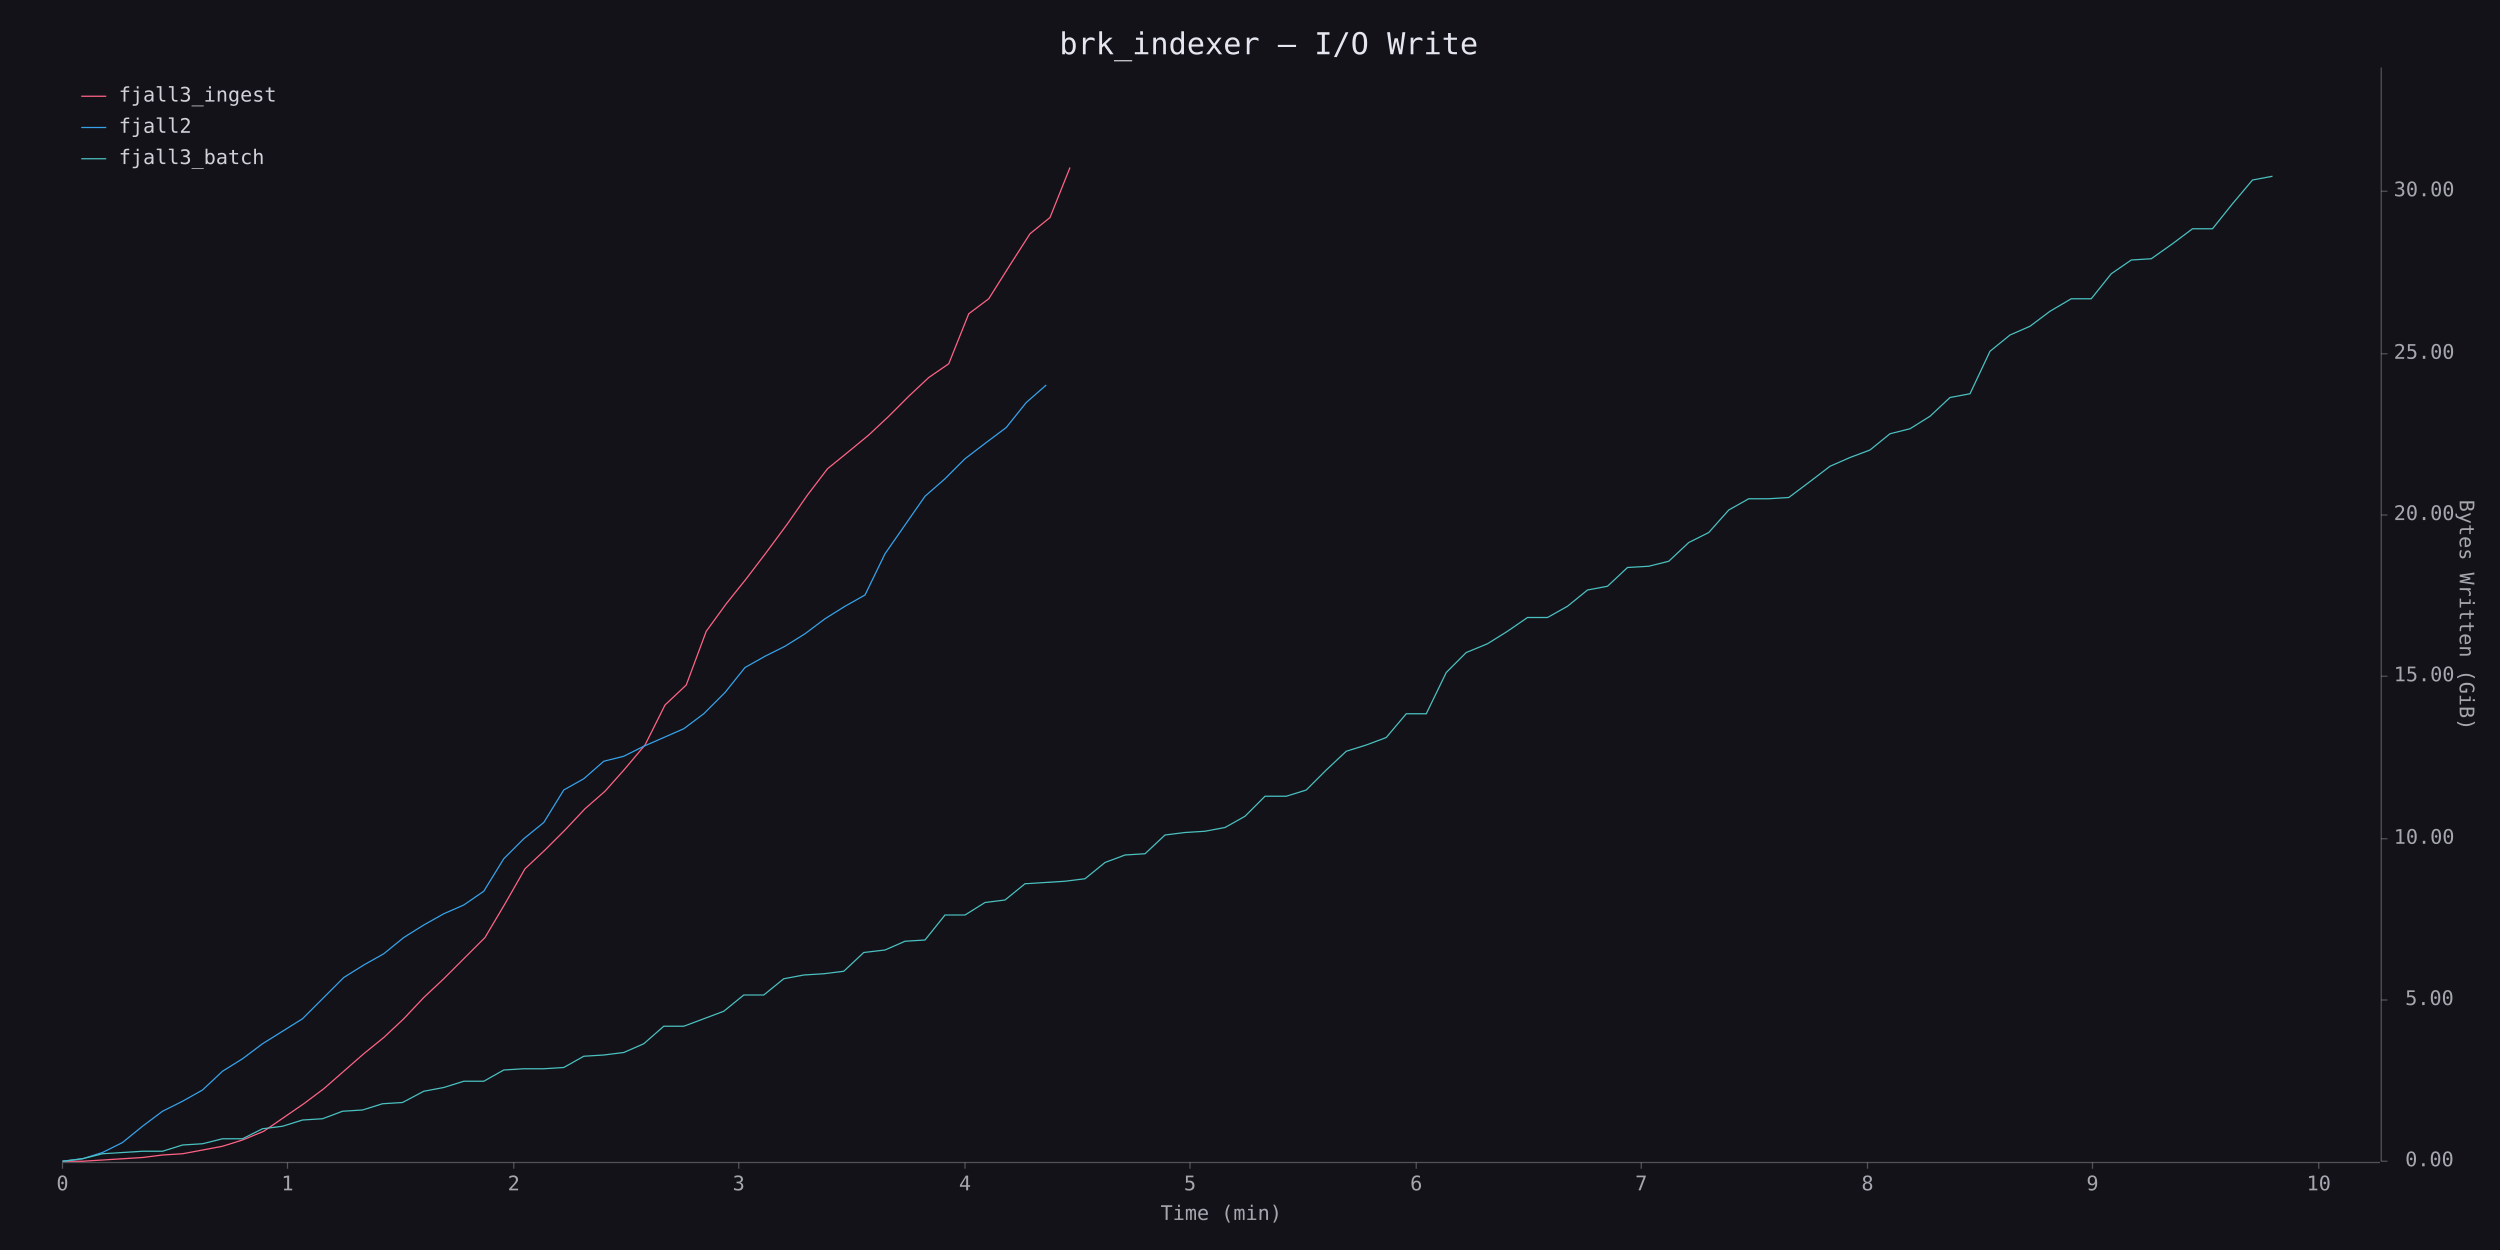
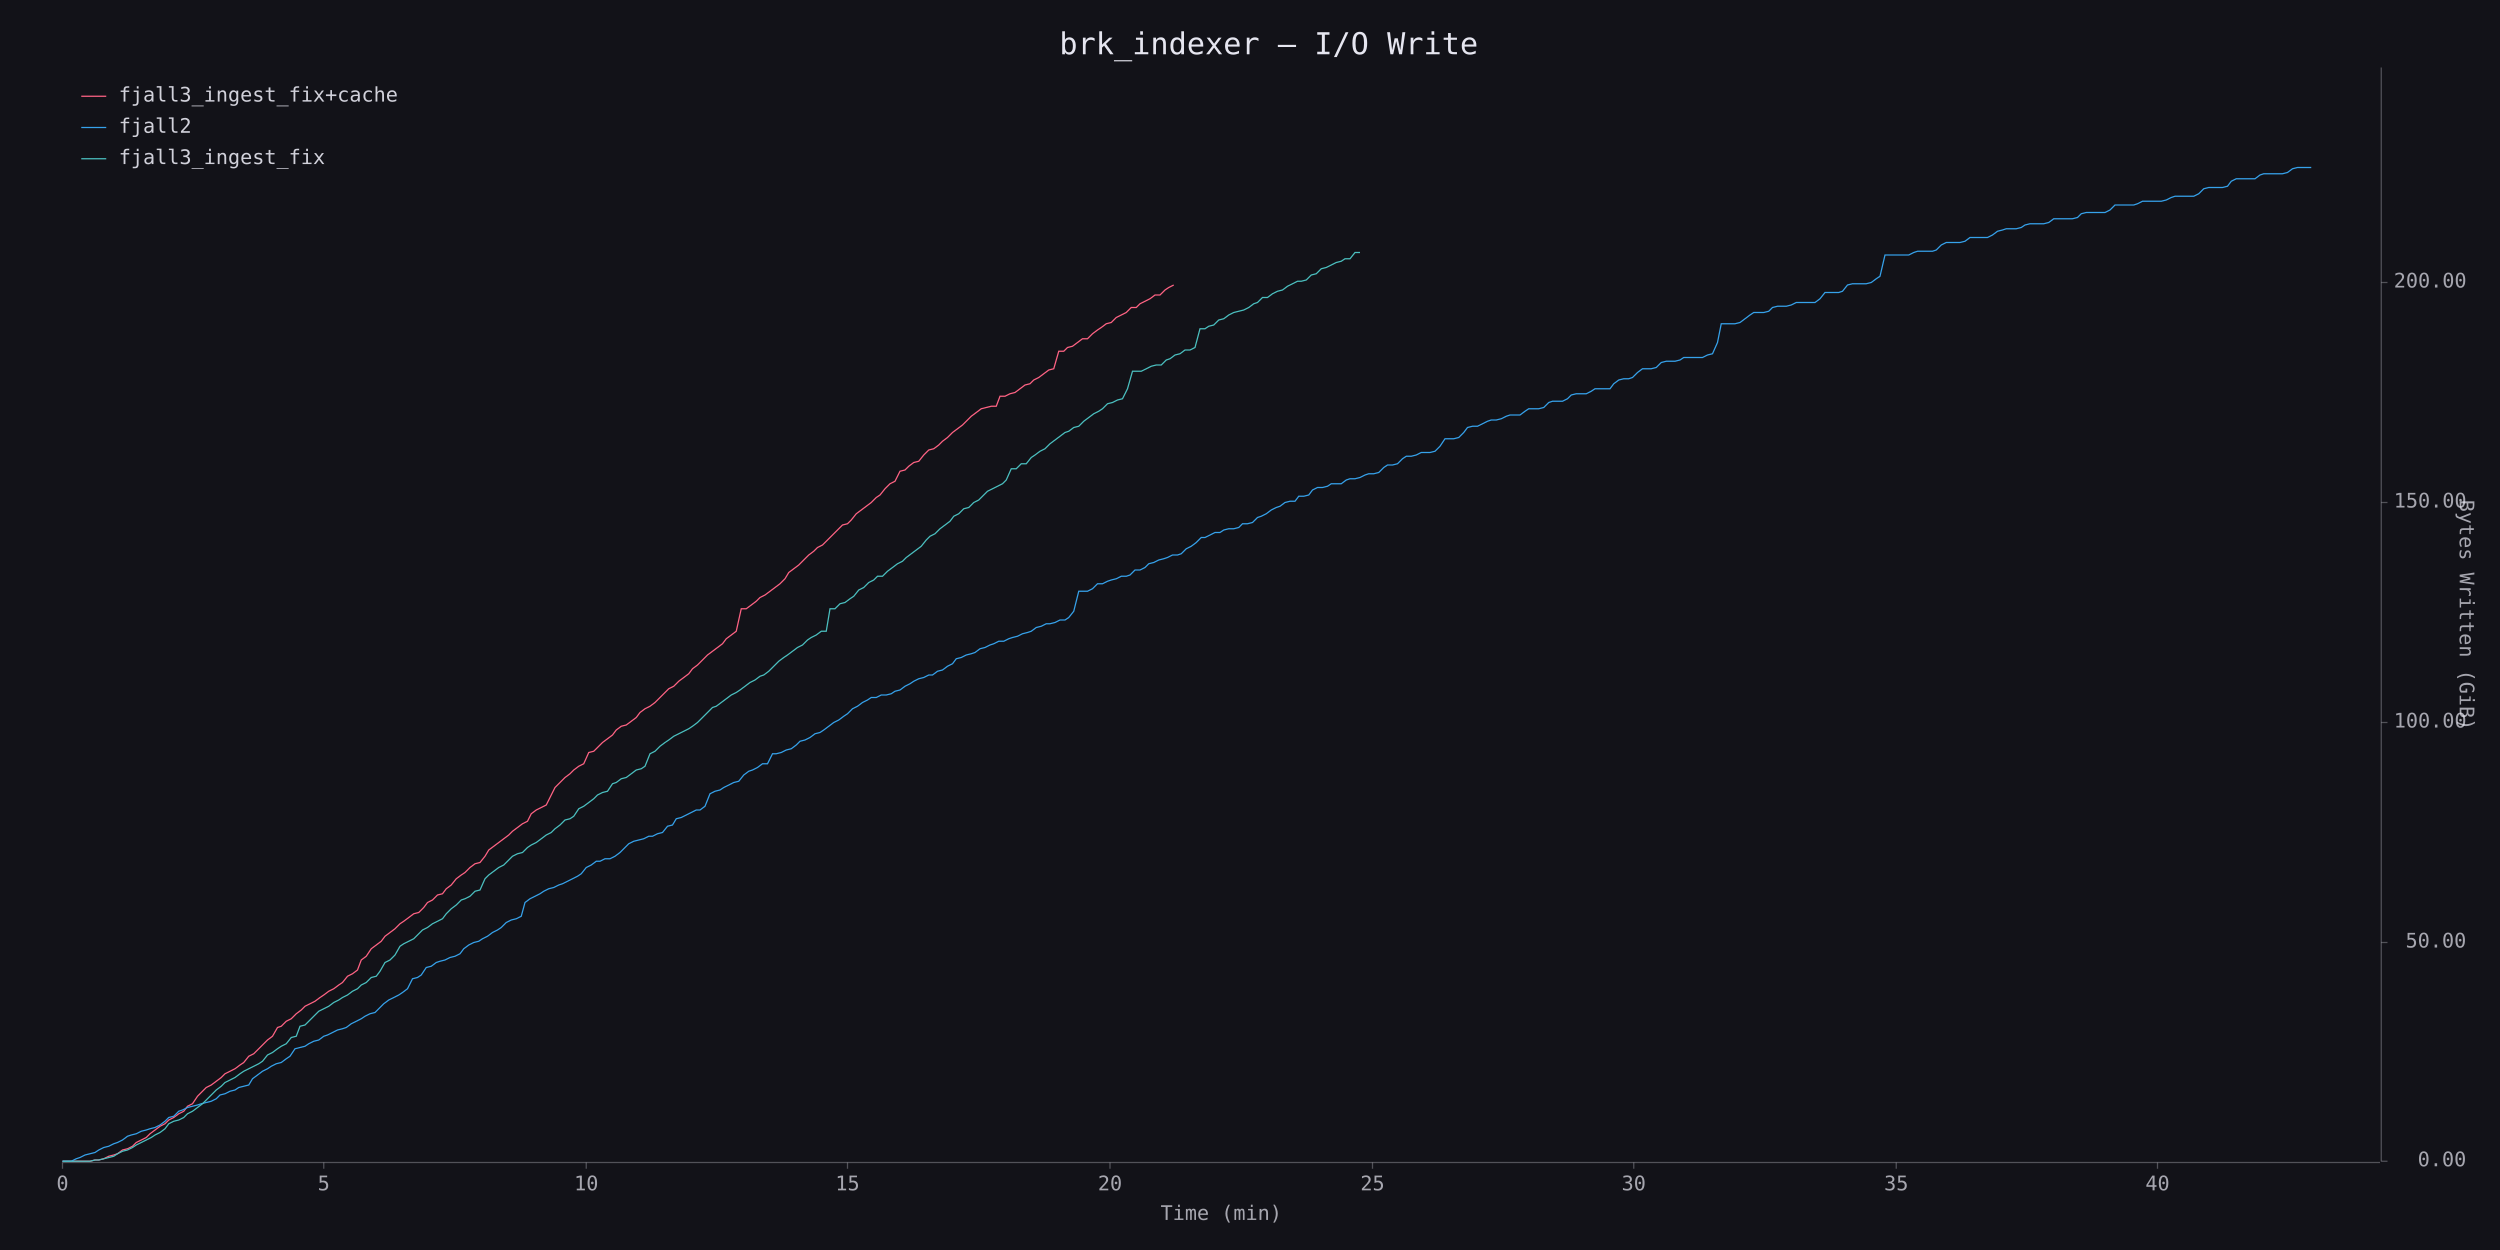
<svg xmlns="http://www.w3.org/2000/svg" width="2000" height="1000" viewBox="0 0 2000 1000">
  <rect x="0" y="0" width="2000" height="1000" opacity="1" fill="#121218" stroke="none" />
  <text x="1015" y="25" dy="0.76em" text-anchor="middle" font-family="monospace" font-size="24.194" opacity="1" fill="#E6E6F0">
brk_indexer — I/O Write
</text>
  <text x="977" y="980" dy="-0.5ex" text-anchor="middle" font-family="monospace" font-size="16.129" opacity="0.7" fill="#E6E6F0">
Time (min)
</text>
  <text x="1980" y="492" dy="0.76em" text-anchor="middle" font-family="monospace" font-size="16.129" opacity="0.7" fill="#E6E6F0" transform="rotate(90, 1980, 492)">
Bytes Written (GiB)
</text>
  <polyline fill="none" opacity="0.3" stroke="#E6E6F0" stroke-width="1" points="50,930 1904,930 " />
  <text x="50" y="940" dy="0.76em" text-anchor="middle" font-family="monospace" font-size="16.129" opacity="0.7" fill="#E6E6F0">
0
</text>
  <polyline fill="none" opacity="0.3" stroke="#E6E6F0" stroke-width="1" points="50,930 50,935 " />
-   <text x="230" y="940" dy="0.76em" text-anchor="middle" font-family="monospace" font-size="16.129" opacity="0.7" fill="#E6E6F0">
- 1
- </text>
-   <polyline fill="none" opacity="0.3" stroke="#E6E6F0" stroke-width="1" points="230,930 230,935 " />
-   <text x="411" y="940" dy="0.76em" text-anchor="middle" font-family="monospace" font-size="16.129" opacity="0.7" fill="#E6E6F0">
- 2
- </text>
-   <polyline fill="none" opacity="0.3" stroke="#E6E6F0" stroke-width="1" points="411,930 411,935 " />
-   <text x="591" y="940" dy="0.76em" text-anchor="middle" font-family="monospace" font-size="16.129" opacity="0.7" fill="#E6E6F0">
- 3
- </text>
-   <polyline fill="none" opacity="0.3" stroke="#E6E6F0" stroke-width="1" points="591,930 591,935 " />
-   <text x="772" y="940" dy="0.76em" text-anchor="middle" font-family="monospace" font-size="16.129" opacity="0.7" fill="#E6E6F0">
- 4
- </text>
-   <polyline fill="none" opacity="0.3" stroke="#E6E6F0" stroke-width="1" points="772,930 772,935 " />
-   <text x="952" y="940" dy="0.76em" text-anchor="middle" font-family="monospace" font-size="16.129" opacity="0.7" fill="#E6E6F0">
+   <text x="259" y="940" dy="0.76em" text-anchor="middle" font-family="monospace" font-size="16.129" opacity="0.7" fill="#E6E6F0">
5
</text>
-   <polyline fill="none" opacity="0.3" stroke="#E6E6F0" stroke-width="1" points="952,930 952,935 " />
-   <text x="1133" y="940" dy="0.76em" text-anchor="middle" font-family="monospace" font-size="16.129" opacity="0.7" fill="#E6E6F0">
- 6
- </text>
-   <polyline fill="none" opacity="0.3" stroke="#E6E6F0" stroke-width="1" points="1133,930 1133,935 " />
-   <text x="1313" y="940" dy="0.76em" text-anchor="middle" font-family="monospace" font-size="16.129" opacity="0.7" fill="#E6E6F0">
- 7
- </text>
-   <polyline fill="none" opacity="0.3" stroke="#E6E6F0" stroke-width="1" points="1313,930 1313,935 " />
-   <text x="1494" y="940" dy="0.76em" text-anchor="middle" font-family="monospace" font-size="16.129" opacity="0.7" fill="#E6E6F0">
- 8
- </text>
-   <polyline fill="none" opacity="0.3" stroke="#E6E6F0" stroke-width="1" points="1494,930 1494,935 " />
-   <text x="1674" y="940" dy="0.76em" text-anchor="middle" font-family="monospace" font-size="16.129" opacity="0.7" fill="#E6E6F0">
- 9
- </text>
-   <polyline fill="none" opacity="0.3" stroke="#E6E6F0" stroke-width="1" points="1674,930 1674,935 " />
-   <text x="1855" y="940" dy="0.76em" text-anchor="middle" font-family="monospace" font-size="16.129" opacity="0.7" fill="#E6E6F0">
+   <polyline fill="none" opacity="0.3" stroke="#E6E6F0" stroke-width="1" points="259,930 259,935 " />
+   <text x="469" y="940" dy="0.76em" text-anchor="middle" font-family="monospace" font-size="16.129" opacity="0.7" fill="#E6E6F0">
10
</text>
-   <polyline fill="none" opacity="0.3" stroke="#E6E6F0" stroke-width="1" points="1855,930 1855,935 " />
+   <polyline fill="none" opacity="0.3" stroke="#E6E6F0" stroke-width="1" points="469,930 469,935 " />
+   <text x="678" y="940" dy="0.76em" text-anchor="middle" font-family="monospace" font-size="16.129" opacity="0.7" fill="#E6E6F0">
+ 15
+ </text>
+   <polyline fill="none" opacity="0.3" stroke="#E6E6F0" stroke-width="1" points="678,930 678,935 " />
+   <text x="888" y="940" dy="0.76em" text-anchor="middle" font-family="monospace" font-size="16.129" opacity="0.7" fill="#E6E6F0">
+ 20
+ </text>
+   <polyline fill="none" opacity="0.3" stroke="#E6E6F0" stroke-width="1" points="888,930 888,935 " />
+   <text x="1098" y="940" dy="0.76em" text-anchor="middle" font-family="monospace" font-size="16.129" opacity="0.7" fill="#E6E6F0">
+ 25
+ </text>
+   <polyline fill="none" opacity="0.3" stroke="#E6E6F0" stroke-width="1" points="1098,930 1098,935 " />
+   <text x="1307" y="940" dy="0.76em" text-anchor="middle" font-family="monospace" font-size="16.129" opacity="0.7" fill="#E6E6F0">
+ 30
+ </text>
+   <polyline fill="none" opacity="0.3" stroke="#E6E6F0" stroke-width="1" points="1307,930 1307,935 " />
+   <text x="1517" y="940" dy="0.76em" text-anchor="middle" font-family="monospace" font-size="16.129" opacity="0.7" fill="#E6E6F0">
+ 35
+ </text>
+   <polyline fill="none" opacity="0.3" stroke="#E6E6F0" stroke-width="1" points="1517,930 1517,935 " />
+   <text x="1726" y="940" dy="0.76em" text-anchor="middle" font-family="monospace" font-size="16.129" opacity="0.7" fill="#E6E6F0">
+ 40
+ </text>
+   <polyline fill="none" opacity="0.3" stroke="#E6E6F0" stroke-width="1" points="1726,930 1726,935 " />
  <polyline fill="none" opacity="0.3" stroke="#E6E6F0" stroke-width="1" points="1905,54 1905,929 " />
-   <text x="1963" y="929" dy="0.5ex" text-anchor="end" font-family="monospace" font-size="16.129" opacity="0.7" fill="#E6E6F0">
+   <text x="1973" y="929" dy="0.5ex" text-anchor="end" font-family="monospace" font-size="16.129" opacity="0.7" fill="#E6E6F0">
0.00
</text>
  <polyline fill="none" opacity="0.3" stroke="#E6E6F0" stroke-width="1" points="1905,929 1910,929 " />
-   <text x="1963" y="800" dy="0.5ex" text-anchor="end" font-family="monospace" font-size="16.129" opacity="0.7" fill="#E6E6F0">
- 5.00
+   <text x="1973" y="754" dy="0.5ex" text-anchor="end" font-family="monospace" font-size="16.129" opacity="0.7" fill="#E6E6F0">
+ 50.00
</text>
-   <polyline fill="none" opacity="0.3" stroke="#E6E6F0" stroke-width="1" points="1905,800 1910,800 " />
-   <text x="1915" y="671" dy="0.5ex" text-anchor="start" font-family="monospace" font-size="16.129" opacity="0.7" fill="#E6E6F0">
- 10.00
+   <polyline fill="none" opacity="0.3" stroke="#E6E6F0" stroke-width="1" points="1905,754 1910,754 " />
+   <text x="1915" y="578" dy="0.5ex" text-anchor="start" font-family="monospace" font-size="16.129" opacity="0.7" fill="#E6E6F0">
+ 100.00
</text>
-   <polyline fill="none" opacity="0.3" stroke="#E6E6F0" stroke-width="1" points="1905,671 1910,671 " />
-   <text x="1915" y="541" dy="0.5ex" text-anchor="start" font-family="monospace" font-size="16.129" opacity="0.7" fill="#E6E6F0">
- 15.00
+   <polyline fill="none" opacity="0.3" stroke="#E6E6F0" stroke-width="1" points="1905,578 1910,578 " />
+   <text x="1915" y="402" dy="0.5ex" text-anchor="start" font-family="monospace" font-size="16.129" opacity="0.7" fill="#E6E6F0">
+ 150.00
</text>
-   <polyline fill="none" opacity="0.3" stroke="#E6E6F0" stroke-width="1" points="1905,541 1910,541 " />
-   <text x="1915" y="412" dy="0.5ex" text-anchor="start" font-family="monospace" font-size="16.129" opacity="0.7" fill="#E6E6F0">
- 20.00
+   <polyline fill="none" opacity="0.3" stroke="#E6E6F0" stroke-width="1" points="1905,402 1910,402 " />
+   <text x="1915" y="226" dy="0.5ex" text-anchor="start" font-family="monospace" font-size="16.129" opacity="0.7" fill="#E6E6F0">
+ 200.00
</text>
-   <polyline fill="none" opacity="0.3" stroke="#E6E6F0" stroke-width="1" points="1905,412 1910,412 " />
-   <text x="1915" y="283" dy="0.5ex" text-anchor="start" font-family="monospace" font-size="16.129" opacity="0.7" fill="#E6E6F0">
- 25.00
- </text>
-   <polyline fill="none" opacity="0.3" stroke="#E6E6F0" stroke-width="1" points="1905,283 1910,283 " />
-   <text x="1915" y="153" dy="0.5ex" text-anchor="start" font-family="monospace" font-size="16.129" opacity="0.7" fill="#E6E6F0">
- 30.00
- </text>
-   <polyline fill="none" opacity="0.3" stroke="#E6E6F0" stroke-width="1" points="1905,153 1910,153 " />
-   <polyline fill="none" opacity="1" stroke="#FF6384" stroke-width="1" points="50,929 66,929 82,928 98,927 114,926 130,924 146,923 162,920 178,917 194,912 211,905 227,894 243,883 259,871 275,857 291,843 307,830 323,815 339,798 355,783 372,766 388,750 404,723 420,695 436,680 452,664 468,647 484,633 500,615 516,596 532,564 549,548 565,505 581,483 597,463 613,442 630,419 646,396 662,375 678,362 695,348 711,333 727,317 743,302 759,291 775,251 791,239 808,212 824,187 840,174 856,134 " />
-   <polyline fill="none" opacity="1" stroke="#36A2EB" stroke-width="1" points="50,929 66,927 82,922 98,914 114,901 130,889 146,881 162,872 178,857 194,847 210,835 226,825 242,815 258,799 275,782 291,772 307,763 323,750 339,740 355,731 371,724 387,713 403,687 419,671 435,658 451,632 467,623 483,609 499,605 515,597 531,590 547,583 563,571 580,554 596,534 612,525 628,517 644,507 660,495 676,485 692,476 708,443 724,420 740,397 756,383 772,367 789,354 805,342 821,322 837,308 " />
-   <polyline fill="none" opacity="1" stroke="#4BC0C0" stroke-width="1" points="50,929 66,927 82,923 98,922 114,921 130,921 146,916 162,915 178,911 194,911 210,903 226,901 242,896 258,895 274,889 290,888 306,883 322,882 339,873 355,870 371,865 387,865 403,856 419,855 435,855 451,854 467,845 483,844 499,842 515,835 531,821 547,821 563,815 579,809 595,796 611,796 627,783 643,780 659,779 675,777 691,762 708,760 724,753 740,752 756,732 772,732 788,722 804,720 820,707 836,706 852,705 868,703 884,690 900,684 916,683 932,668 948,666 964,665 980,662 996,653 1012,637 1029,637 1045,632 1061,616 1077,601 1093,596 1109,590 1125,571 1141,571 1157,538 1173,522 1190,515 1206,505 1222,494 1238,494 1254,485 1270,472 1286,469 1302,454 1319,453 1335,449 1351,434 1367,426 1383,408 1399,399 1415,399 1431,398 1447,386 1464,373 1480,366 1496,360 1512,347 1528,343 1544,333 1560,318 1576,315 1592,281 1608,268 1624,261 1640,249 1657,239 1673,239 1689,219 1705,208 1721,207 1738,195 1754,183 1770,183 1786,163 1802,144 1818,141 " />
-   <rect x="55" y="59" width="175" height="86" opacity="0.98" fill="#121218" stroke="none" />
-   <rect x="55" y="59" width="175" height="86" opacity="1" fill="none" stroke="#121218" />
+   <polyline fill="none" opacity="0.3" stroke="#E6E6F0" stroke-width="1" points="1905,226 1910,226 " />
+   <polyline fill="none" opacity="1" stroke="#FF6384" stroke-width="1" points="50,929 53,929 57,929 61,929 64,929 68,929 72,929 76,928 79,928 83,927 87,925 91,924 94,923 98,920 102,919 106,917 109,914 113,912 117,910 120,907 124,904 128,901 132,899 135,896 139,894 143,891 147,889 150,885 154,883 158,877 162,873 165,870 169,868 173,865 177,862 180,859 184,857 188,855 192,852 195,850 199,845 203,843 207,839 210,836 214,832 218,829 222,822 225,821 229,817 233,815 237,811 241,808 244,805 248,803 252,801 256,798 259,796 263,793 267,791 271,788 274,786 278,781 282,779 286,776 289,768 293,765 297,759 301,756 305,753 308,749 312,746 316,743 320,739 323,737 327,734 331,731 335,730 339,726 342,722 346,720 350,716 354,715 357,711 361,708 365,703 369,700 372,698 376,694 380,691 384,690 388,685 391,680 395,677 399,674 403,671 407,668 410,665 414,662 418,659 422,657 425,651 429,648 433,646 437,644 441,636 444,630 448,626 452,622 456,619 459,616 463,613 467,611 471,602 475,601 478,598 482,594 486,591 490,588 493,584 497,581 501,580 505,577 509,574 512,570 516,567 520,565 524,562 527,559 531,555 535,551 539,549 543,545 547,542 551,539 554,535 558,532 562,528 566,524 570,521 574,518 578,515 581,511 585,508 589,505 593,487 597,487 601,484 605,481 608,478 612,476 616,473 620,470 624,467 628,463 631,458 635,455 639,452 643,448 647,444 651,441 654,438 658,436 662,432 666,428 670,424 674,420 678,419 681,416 685,411 689,408 693,405 697,402 701,398 704,396 708,391 712,387 716,385 720,377 724,376 727,373 731,370 735,369 739,364 743,360 747,359 751,356 754,353 758,350 762,346 766,343 770,340 774,336 777,333 781,330 785,327 789,326 793,325 797,325 800,317 804,317 808,315 812,314 816,311 820,308 824,307 827,304 831,302 835,299 839,296 843,295 847,281 851,281 854,278 858,277 862,274 866,271 870,271 874,267 878,264 881,262 885,259 889,258 893,254 897,252 901,250 905,246 909,246 912,243 916,241 920,239 924,236 928,236 932,232 935,230 939,228 " />
+   <polyline fill="none" opacity="1" stroke="#36A2EB" stroke-width="1" points="50,929 53,929 57,929 61,927 64,926 68,924 72,923 76,922 79,920 83,918 87,917 91,915 94,914 98,912 102,909 105,908 109,907 113,905 117,904 120,903 124,902 128,900 132,897 135,894 139,893 143,889 146,888 150,886 154,885 158,884 161,883 165,882 169,881 173,879 176,876 180,875 184,873 188,872 191,870 195,869 199,868 202,863 206,860 210,857 214,855 217,853 221,851 225,850 229,847 232,845 236,839 240,838 244,837 247,835 251,833 255,832 259,829 262,828 266,826 270,824 274,823 277,822 281,819 285,817 289,815 292,813 296,811 300,810 304,806 307,803 311,800 315,798 319,796 322,794 326,791 330,783 334,782 337,780 341,774 345,773 349,770 352,769 356,768 360,766 364,765 368,763 371,759 375,756 379,754 383,753 386,751 390,749 394,746 398,744 401,742 405,738 409,736 413,735 417,733 420,722 424,719 428,717 432,715 435,713 439,711 443,710 447,708 450,707 454,705 458,703 462,701 465,699 469,694 473,692 477,689 480,689 484,687 488,687 492,685 496,682 499,679 503,675 507,673 511,672 515,671 519,669 522,669 526,667 530,666 534,661 538,660 541,655 545,654 549,652 553,650 557,648 560,648 564,645 568,635 572,633 576,632 579,630 583,628 587,626 591,625 595,620 599,617 602,616 606,614 610,611 614,611 618,603 621,603 625,602 629,600 633,599 637,596 640,593 644,592 648,590 652,587 656,586 659,584 663,581 667,578 671,576 675,573 678,571 682,567 686,565 690,562 694,560 697,558 701,558 705,556 709,556 713,555 716,553 720,552 724,549 728,547 731,545 735,543 739,542 743,540 746,540 750,537 754,536 758,533 762,531 765,527 769,526 773,524 777,523 780,522 784,519 788,518 792,516 795,515 799,513 803,513 807,511 810,510 814,509 818,507 822,506 825,505 829,502 833,501 837,499 840,499 844,498 848,496 852,496 855,494 859,489 863,473 867,473 870,473 874,471 878,467 882,467 886,465 889,464 893,463 897,461 901,461 904,460 908,456 912,456 916,454 919,451 923,450 927,448 931,447 934,446 938,444 942,444 945,443 949,439 953,437 957,434 961,430 964,430 968,428 972,426 976,426 979,424 983,423 987,423 991,422 994,419 998,419 1002,418 1006,414 1009,413 1013,411 1017,408 1021,406 1024,405 1028,402 1032,401 1036,401 1039,397 1043,397 1047,396 1050,392 1054,390 1058,390 1062,389 1065,387 1069,387 1073,387 1077,384 1080,383 1084,383 1088,382 1092,380 1095,379 1099,379 1103,378 1107,374 1110,372 1114,372 1118,371 1122,367 1125,365 1129,365 1133,364 1137,362 1140,362 1144,362 1148,361 1152,357 1156,351 1159,351 1163,351 1167,350 1171,346 1174,342 1178,341 1182,341 1186,339 1190,337 1193,336 1197,336 1201,335 1205,333 1208,332 1212,332 1216,332 1220,329 1223,327 1227,327 1231,327 1235,326 1239,322 1242,321 1246,321 1250,321 1254,319 1257,316 1261,315 1265,315 1269,315 1273,313 1276,311 1280,311 1284,311 1288,311 1291,307 1295,304 1299,303 1303,303 1306,302 1310,298 1314,295 1318,295 1321,295 1325,294 1329,290 1333,289 1336,289 1340,289 1344,288 1347,286 1351,286 1355,286 1359,286 1362,286 1366,284 1370,283 1374,274 1377,259 1381,259 1385,259 1388,259 1392,258 1396,255 1400,252 1403,250 1407,250 1411,250 1415,249 1418,246 1422,245 1426,245 1429,245 1433,244 1437,242 1441,242 1444,242 1448,242 1452,242 1456,239 1460,234 1463,234 1467,234 1471,234 1474,233 1478,228 1482,227 1486,227 1489,227 1493,227 1497,226 1501,223 1504,221 1508,204 1512,204 1516,204 1519,204 1523,204 1527,204 1531,202 1534,201 1538,201 1542,201 1546,201 1549,200 1553,196 1557,194 1561,194 1564,194 1568,194 1572,193 1576,190 1579,190 1583,190 1587,190 1590,190 1594,188 1598,185 1602,184 1605,183 1609,183 1613,183 1617,182 1620,180 1624,179 1628,179 1632,179 1635,179 1639,178 1643,175 1647,175 1650,175 1654,175 1658,175 1662,174 1665,171 1669,170 1673,170 1677,170 1680,170 1684,170 1688,168 1692,164 1695,164 1699,164 1703,164 1707,164 1710,163 1714,161 1718,161 1722,161 1725,161 1729,161 1733,160 1737,158 1740,157 1744,157 1748,157 1752,157 1755,157 1759,155 1763,151 1767,150 1770,150 1774,150 1778,150 1782,149 1785,145 1789,143 1793,143 1797,143 1800,143 1804,143 1808,140 1811,139 1815,139 1819,139 1823,139 1826,139 1830,138 1834,135 1838,134 1841,134 1845,134 1849,134 " />
+   <polyline fill="none" opacity="1" stroke="#4BC0C0" stroke-width="1" points="50,929 53,929 57,929 61,929 64,929 68,929 72,929 76,928 79,928 83,927 87,926 91,925 94,923 98,921 102,920 106,918 109,916 113,914 117,912 121,910 124,908 128,906 132,903 135,899 139,897 143,896 147,894 150,891 154,889 158,886 162,883 165,880 169,876 173,872 177,869 180,866 184,864 188,862 192,859 195,857 199,855 203,853 207,851 210,849 214,844 218,842 222,839 225,837 229,835 233,830 237,829 240,821 244,820 248,816 252,812 255,809 259,807 263,805 267,802 271,800 274,798 278,796 282,793 286,791 289,788 293,786 297,782 301,781 304,777 308,770 312,768 316,764 320,757 323,755 327,753 331,751 335,747 338,744 342,742 346,739 350,737 354,735 357,731 361,727 365,724 369,720 372,719 376,717 380,713 384,712 388,703 391,700 395,697 399,694 403,692 406,689 410,685 414,683 418,682 422,678 425,676 429,674 433,671 437,668 441,666 444,663 448,660 452,656 456,655 459,653 463,647 467,645 471,642 475,639 478,636 482,634 486,633 490,627 493,626 497,623 501,622 505,619 509,616 513,615 516,613 520,603 524,601 528,597 532,594 535,592 539,589 543,587 547,585 551,583 554,581 558,578 562,574 566,570 570,566 573,565 577,562 581,559 585,556 589,554 592,552 596,549 600,546 604,544 608,541 611,540 615,537 619,533 623,529 627,526 630,524 634,521 638,518 642,516 646,512 649,510 653,508 657,505 661,505 664,487 668,487 672,483 676,482 680,479 683,477 687,472 691,470 695,466 699,464 702,461 706,461 710,457 714,454 718,451 722,449 725,446 729,443 733,440 737,437 741,432 744,429 748,427 752,423 756,420 760,417 763,413 767,411 771,407 775,406 779,402 783,400 786,397 790,393 794,391 798,389 802,387 805,384 809,375 813,375 817,371 821,371 825,366 828,364 832,361 836,359 840,355 844,352 848,349 852,346 855,345 859,342 863,341 867,337 871,334 875,331 879,329 882,327 886,323 890,322 894,320 898,319 902,311 906,297 909,297 913,297 917,295 921,293 925,292 929,292 933,288 936,287 940,284 944,283 948,280 952,280 956,278 960,263 964,263 967,261 971,260 975,256 979,255 983,252 987,250 991,249 995,248 999,246 1003,243 1006,242 1010,238 1014,238 1018,235 1022,233 1026,232 1030,229 1034,227 1038,225 1041,225 1045,224 1049,220 1053,219 1057,215 1061,214 1065,212 1069,210 1073,209 1076,207 1080,207 1084,202 1088,202 " />
+   <rect x="55" y="59" width="272" height="86" opacity="0.98" fill="#121218" stroke="none" />
+   <rect x="55" y="59" width="272" height="86" opacity="1" fill="none" stroke="#121218" />
  <text x="95" y="69" dy="0.76em" text-anchor="start" font-family="monospace" font-size="16.129" opacity="0.9" fill="#E6E6F0">
- fjall3_ingest
+ fjall3_ingest_fix+cache
</text>
  <text x="95" y="94" dy="0.76em" text-anchor="start" font-family="monospace" font-size="16.129" opacity="0.9" fill="#E6E6F0">
fjall2
</text>
  <text x="95" y="119" dy="0.76em" text-anchor="start" font-family="monospace" font-size="16.129" opacity="0.9" fill="#E6E6F0">
- fjall3_batch
+ fjall3_ingest_fix
</text>
  <polyline fill="none" opacity="1" stroke="#FF6384" stroke-width="1" points="65,77 85,77 " />
  <polyline fill="none" opacity="1" stroke="#36A2EB" stroke-width="1" points="65,102 85,102 " />
  <polyline fill="none" opacity="1" stroke="#4BC0C0" stroke-width="1" points="65,127 85,127 " />
</svg>
